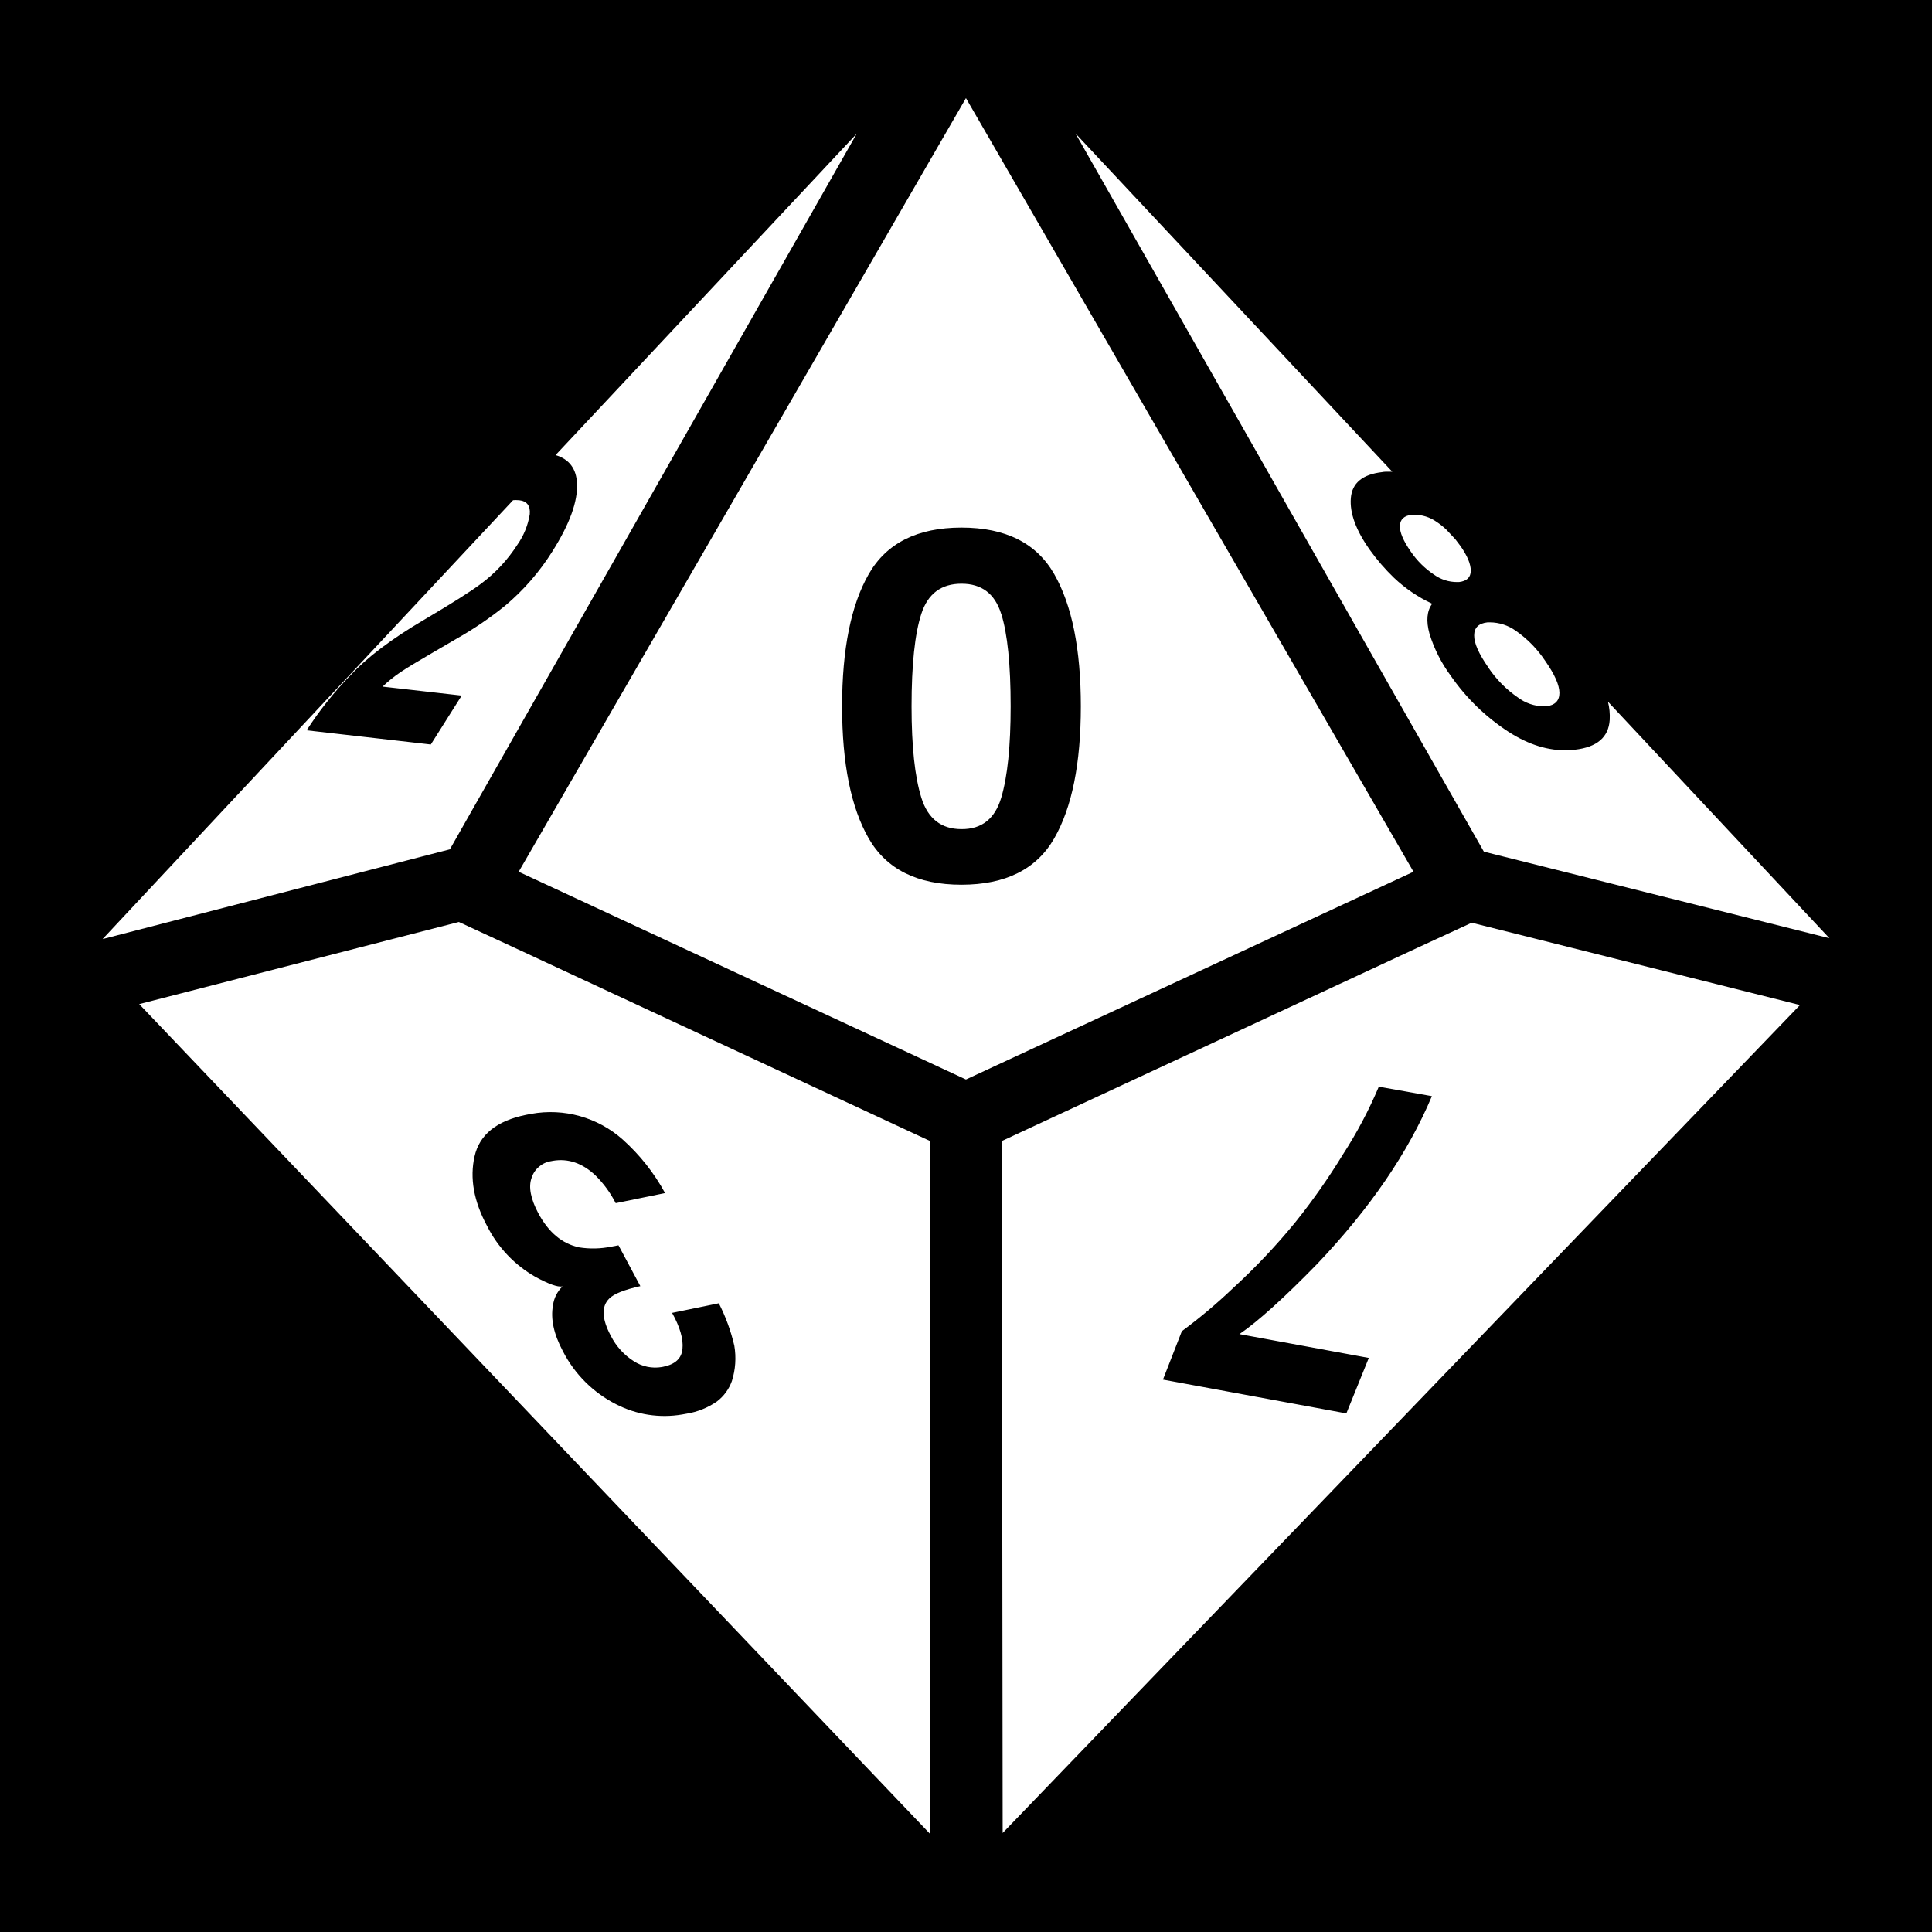
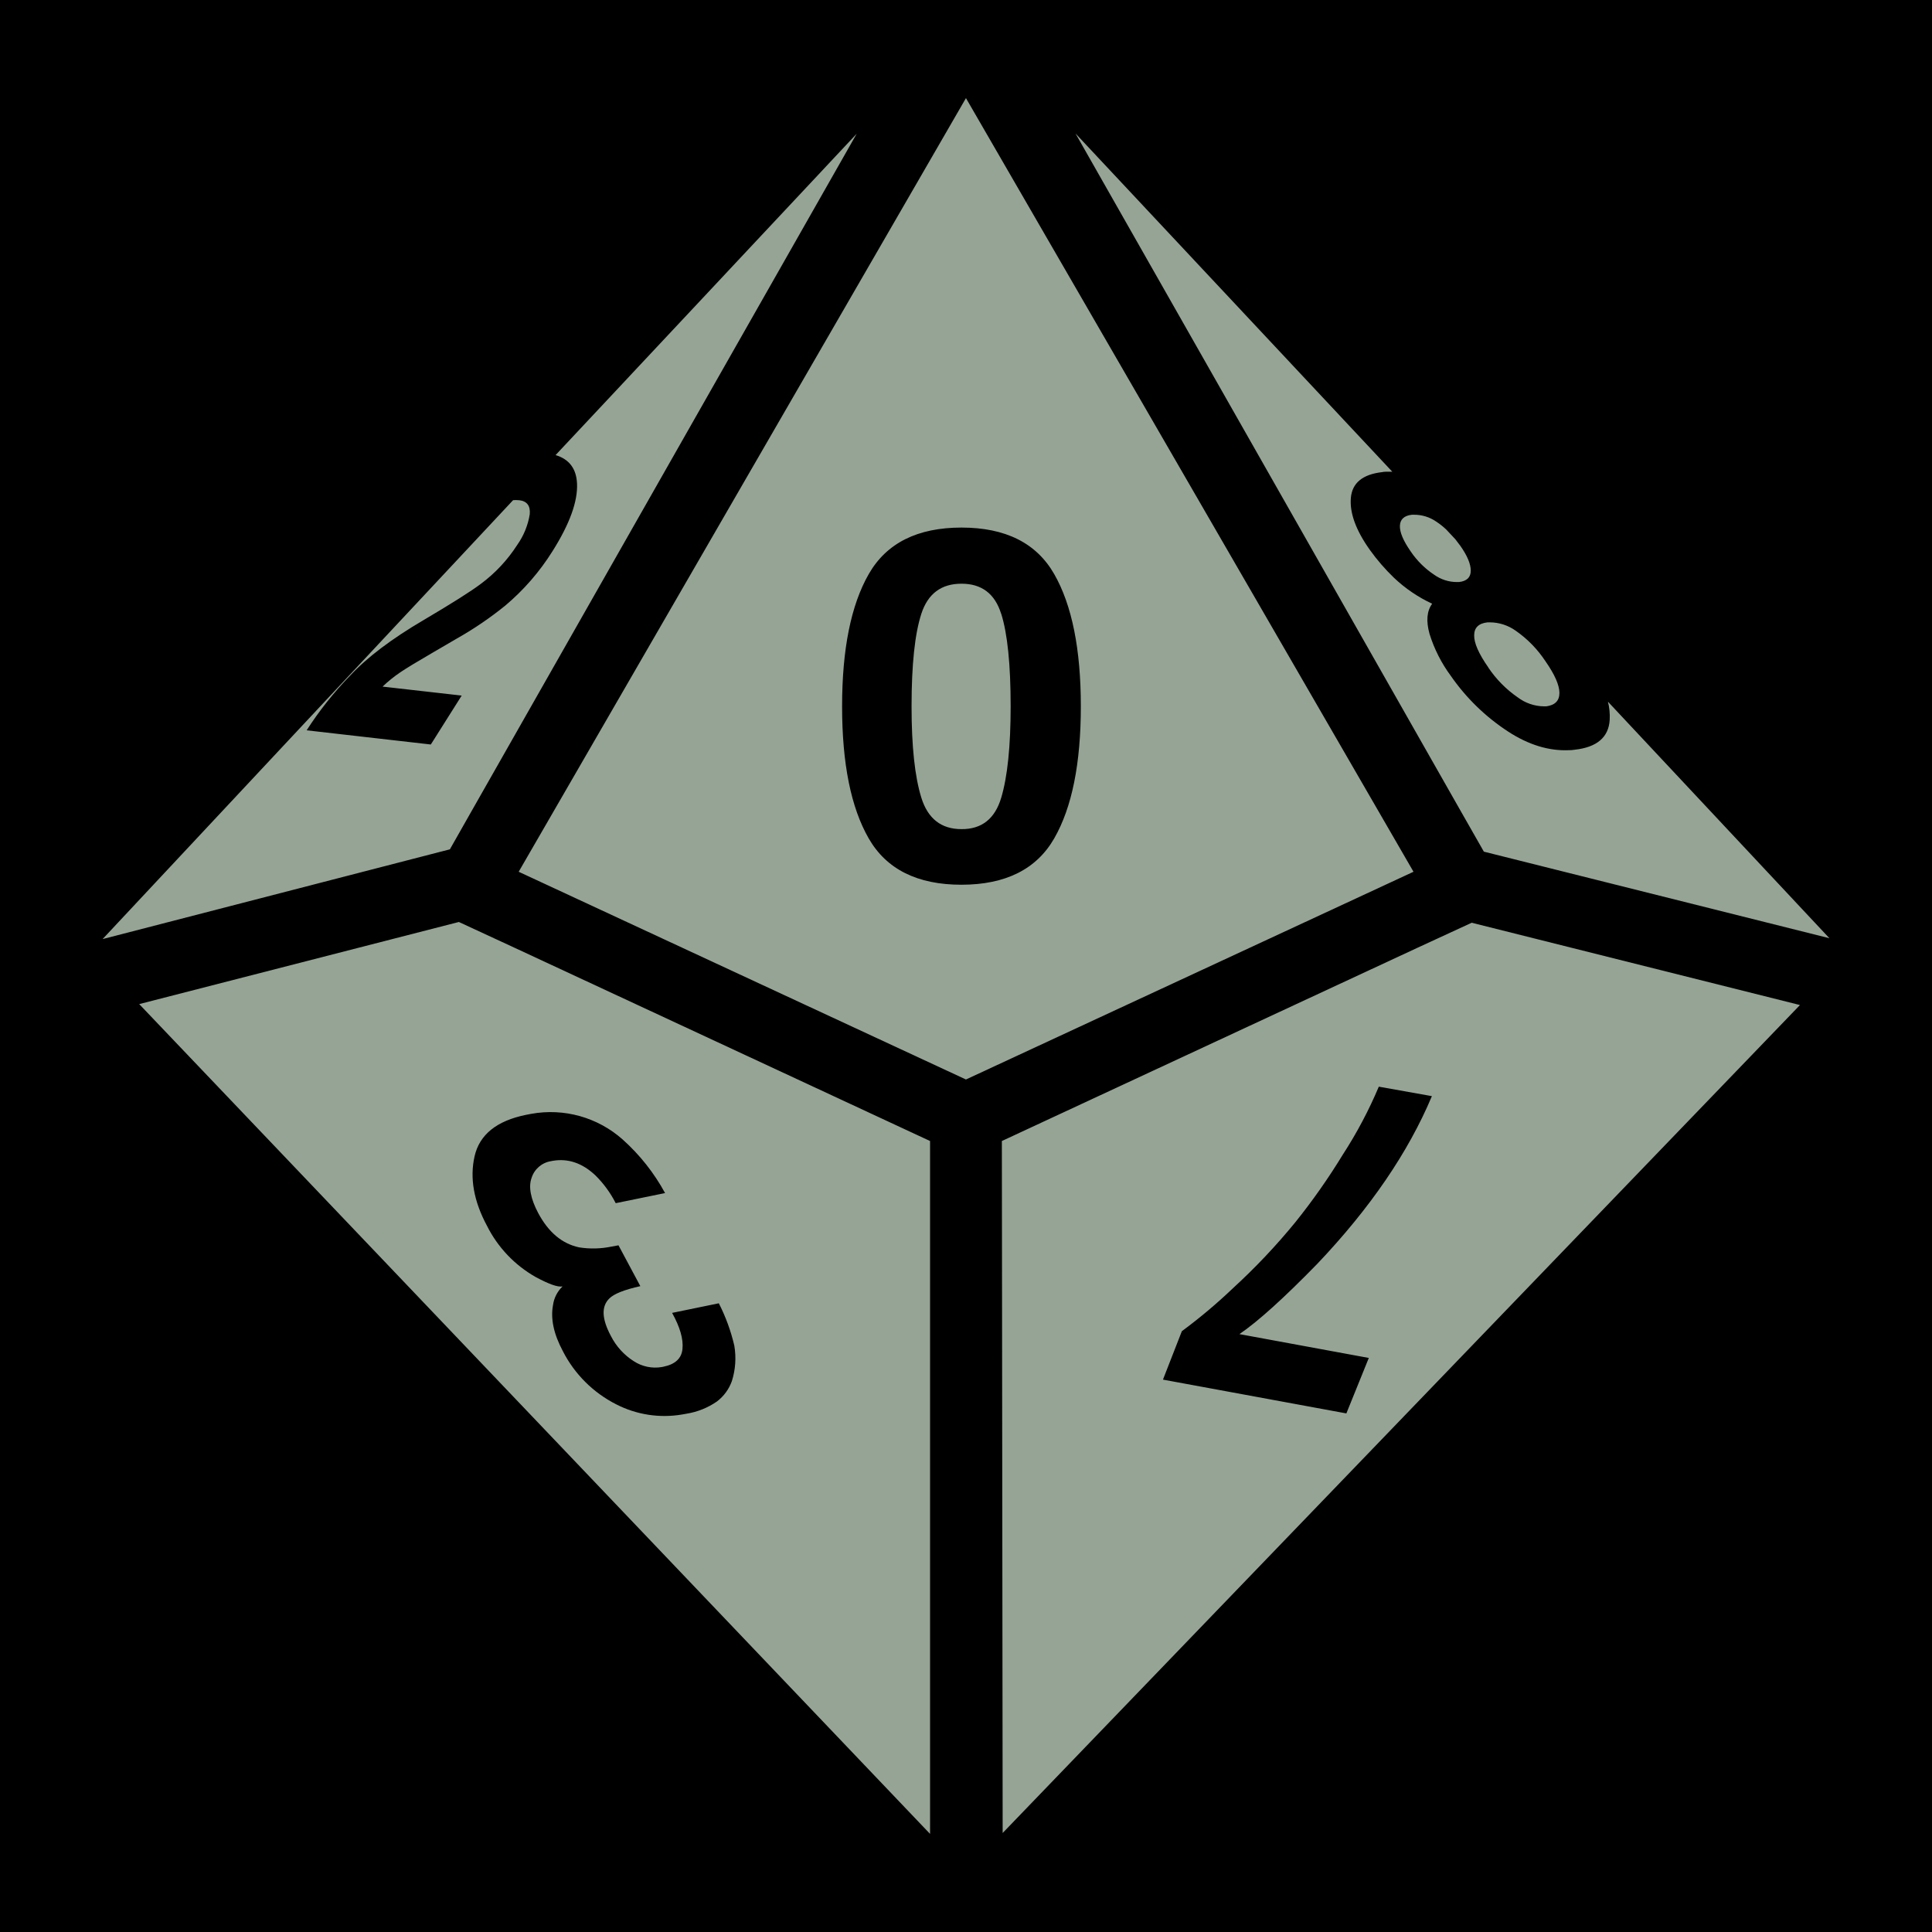
<svg xmlns="http://www.w3.org/2000/svg" viewBox="0 0 512 512" style="height: 512px; width: 512px;">
  <path d="M0 0h512v512H0z" fill="#000" fill-opacity="1" />
  <g class="" transform="translate(0,0)" style="touch-action: none;">
-     <path d="M375.483 251.243l-109.98 51.138.213 183.381L477.01 266.346l-86.993-21.81zm-12.736 108.626l-5.947 14.699-48.604-8.955 5.007-12.832a141.306 141.306 0 0 0 13.51-11.358 167.184 167.184 0 0 0 16.566-17.517 170.478 170.478 0 0 0 12.606-17.958 115.607 115.607 0 0 0 9.514-17.97l14.068 2.51q-9.37 22.334-30.361 44.43-13.296 13.64-20.645 18.636zM121.603 244.334l-84.71 21.763L246.474 486V302.38l-109.946-51.137zm19.147 50.852a28.72 28.72 0 0 1 24.273 6.802 53.052 53.052 0 0 1 11.226 14.188l-13.081 2.676a28.542 28.542 0 0 0-5.388-7.374q-5.185-4.876-11.262-3.853l-.487.095a6.458 6.458 0 0 0-5.162 4.448c-.856 2.378-.238 5.554 1.796 9.371q4.08 7.6 10.81 9.027a23.785 23.785 0 0 0 8.563-.203l1.867-.344 5.791 10.822q-6.398 1.427-8.23 3.282-3.21 3.14.429 9.93a17.042 17.042 0 0 0 6.089 6.696 10.406 10.406 0 0 0 7.385 1.534l.416-.083q4.757-.964 5.079-4.757c.261-2.57-.655-5.744-2.748-9.514l12.38-2.545a49.247 49.247 0 0 1 4.103 11.226 19.956 19.956 0 0 1-.642 9.383 11.702 11.702 0 0 1-3.96 5.411 19.575 19.575 0 0 1-8.027 3.235l-1.19.214a27.971 27.971 0 0 1-17.494-2.7 32.193 32.193 0 0 1-14.128-14.092q-3.627-6.79-2.604-12.19a8.396 8.396 0 0 1 2.521-4.947h-.071q-1.844.31-7.04-2.497a32.11 32.11 0 0 1-12.916-13.593q-5.245-9.764-3.282-18.398 1.962-8.634 13.676-11zM27.19 248.865l108.78-116.309a7.135 7.135 0 0 1 1.427 0h.154q3.14.345 2.842 3.71a19.36 19.36 0 0 1-3.294 8.1 39.376 39.376 0 0 1-9.728 10.405q-3.912 2.938-15.044 9.514-12.796 7.505-19.55 14.77a92.535 92.535 0 0 0-11.513 14.486l32.907 3.758 8.182-12.963-20.967-2.378a36.415 36.415 0 0 1 4.757-3.83q2.379-1.605 8.444-5.125l6.422-3.747a92.975 92.975 0 0 0 12.903-8.776 61.472 61.472 0 0 0 12.51-14.414q6.84-10.846 6.494-17.957c-.19-3.949-2.105-6.434-5.684-7.505l79.798-85.161-102.097 179.576-5.708 10.06zm367.238-71.974q-3.817-5.458-3.758-8.515c0-2.033 1.19-3.199 3.568-3.448h.57a11.892 11.892 0 0 1 6.91 2.247 29.85 29.85 0 0 1 7.837 8.051q3.687 5.28 3.71 8.397c0 2.093-1.188 3.258-3.496 3.567h-.594a11.75 11.75 0 0 1-6.957-2.378 29.79 29.79 0 0 1-7.79-7.885zm-109.41-141.52l83.948 89.634h-1.189c-.38 0-.975 0-1.463.107q-7.825.892-8.324 6.862-.5 5.97 5.03 13.747a53.778 53.778 0 0 0 6.375 7.374 37.901 37.901 0 0 0 10.144 6.897q-2.117 2.89-.702 7.98a37.283 37.283 0 0 0 5.613 11.096 55.122 55.122 0 0 0 15.223 14.806q8.098 5.268 16.066 4.935.81 0 1.618-.13 8.776-.988 9.228-7.873a16.114 16.114 0 0 0-.463-4.853l58.689 62.686-91.572-22.941-6.1-10.703zm98.22 104.927l2.45 2.617c.451.57.903 1.189 1.355 1.784 1.808 2.592 2.723 4.757 2.723 6.529 0 1.771-1.034 2.782-3.127 3.02h-.512a10.346 10.346 0 0 1-6.077-1.95 22.596 22.596 0 0 1-6.184-6.137c-1.974-2.83-2.937-5.102-2.878-6.814.06-1.713 1.118-2.7 3.187-2.937h.524a10.263 10.263 0 0 1 6.005 1.879 19.147 19.147 0 0 1 2.533 2.01zM255.987 26L137.456 231.026l118.532 55.05 118.604-55.05zm-1.19 208.463q-17.529 0-24.58-12.273-7.053-12.273-7.053-34.988 0-22.714 7.052-35.047 7.052-12.332 24.582-12.344 17.53 0 24.582 12.332 7.052 12.333 7.052 35.047 0 22.715-7.052 34.988-7.053 12.273-24.582 12.285zm10.538-71.807q2.497 7.968 2.497 24.546 0 15.817-2.497 24.201-2.498 8.384-10.537 8.325-8.04 0-10.632-8.325-2.593-8.324-2.593-24.2 0-16.579 2.593-24.547t10.632-7.968q8.015-.012 10.513 7.956z" fill="#fff" fill-opacity="1" />
+     <path d="M375.483 251.243l-109.98 51.138.213 183.381L477.01 266.346l-86.993-21.81zm-12.736 108.626l-5.947 14.699-48.604-8.955 5.007-12.832a141.306 141.306 0 0 0 13.51-11.358 167.184 167.184 0 0 0 16.566-17.517 170.478 170.478 0 0 0 12.606-17.958 115.607 115.607 0 0 0 9.514-17.97l14.068 2.51q-9.37 22.334-30.361 44.43-13.296 13.64-20.645 18.636zM121.603 244.334l-84.71 21.763L246.474 486V302.38l-109.946-51.137zm19.147 50.852a28.72 28.72 0 0 1 24.273 6.802 53.052 53.052 0 0 1 11.226 14.188l-13.081 2.676a28.542 28.542 0 0 0-5.388-7.374q-5.185-4.876-11.262-3.853l-.487.095a6.458 6.458 0 0 0-5.162 4.448c-.856 2.378-.238 5.554 1.796 9.371q4.08 7.6 10.81 9.027a23.785 23.785 0 0 0 8.563-.203l1.867-.344 5.791 10.822q-6.398 1.427-8.23 3.282-3.21 3.14.429 9.93a17.042 17.042 0 0 0 6.089 6.696 10.406 10.406 0 0 0 7.385 1.534l.416-.083q4.757-.964 5.079-4.757c.261-2.57-.655-5.744-2.748-9.514l12.38-2.545a49.247 49.247 0 0 1 4.103 11.226 19.956 19.956 0 0 1-.642 9.383 11.702 11.702 0 0 1-3.96 5.411 19.575 19.575 0 0 1-8.027 3.235l-1.19.214a27.971 27.971 0 0 1-17.494-2.7 32.193 32.193 0 0 1-14.128-14.092q-3.627-6.79-2.604-12.19a8.396 8.396 0 0 1 2.521-4.947h-.071q-1.844.31-7.04-2.497a32.11 32.11 0 0 1-12.916-13.593q-5.245-9.764-3.282-18.398 1.962-8.634 13.676-11zM27.19 248.865l108.78-116.309a7.135 7.135 0 0 1 1.427 0h.154q3.14.345 2.842 3.71a19.36 19.36 0 0 1-3.294 8.1 39.376 39.376 0 0 1-9.728 10.405q-3.912 2.938-15.044 9.514-12.796 7.505-19.55 14.77a92.535 92.535 0 0 0-11.513 14.486l32.907 3.758 8.182-12.963-20.967-2.378a36.415 36.415 0 0 1 4.757-3.83q2.379-1.605 8.444-5.125l6.422-3.747a92.975 92.975 0 0 0 12.903-8.776 61.472 61.472 0 0 0 12.51-14.414q6.84-10.846 6.494-17.957c-.19-3.949-2.105-6.434-5.684-7.505l79.798-85.161-102.097 179.576-5.708 10.06zm367.238-71.974q-3.817-5.458-3.758-8.515c0-2.033 1.19-3.199 3.568-3.448h.57a11.892 11.892 0 0 1 6.91 2.247 29.85 29.85 0 0 1 7.837 8.051q3.687 5.28 3.71 8.397c0 2.093-1.188 3.258-3.496 3.567h-.594a11.75 11.75 0 0 1-6.957-2.378 29.79 29.79 0 0 1-7.79-7.885zm-109.41-141.52l83.948 89.634h-1.189c-.38 0-.975 0-1.463.107q-7.825.892-8.324 6.862-.5 5.97 5.03 13.747a53.778 53.778 0 0 0 6.375 7.374 37.901 37.901 0 0 0 10.144 6.897q-2.117 2.89-.702 7.98a37.283 37.283 0 0 0 5.613 11.096 55.122 55.122 0 0 0 15.223 14.806q8.098 5.268 16.066 4.935.81 0 1.618-.13 8.776-.988 9.228-7.873a16.114 16.114 0 0 0-.463-4.853l58.689 62.686-91.572-22.941-6.1-10.703zm98.22 104.927l2.45 2.617c.451.57.903 1.189 1.355 1.784 1.808 2.592 2.723 4.757 2.723 6.529 0 1.771-1.034 2.782-3.127 3.02h-.512a10.346 10.346 0 0 1-6.077-1.95 22.596 22.596 0 0 1-6.184-6.137c-1.974-2.83-2.937-5.102-2.878-6.814.06-1.713 1.118-2.7 3.187-2.937h.524a10.263 10.263 0 0 1 6.005 1.879 19.147 19.147 0 0 1 2.533 2.01zM255.987 26L137.456 231.026l118.532 55.05 118.604-55.05zm-1.19 208.463q-17.529 0-24.58-12.273-7.053-12.273-7.053-34.988 0-22.714 7.052-35.047 7.052-12.332 24.582-12.344 17.53 0 24.582 12.332 7.052 12.333 7.052 35.047 0 22.715-7.052 34.988-7.053 12.273-24.582 12.285zm10.538-71.807q2.497 7.968 2.497 24.546 0 15.817-2.497 24.201-2.498 8.384-10.537 8.325-8.04 0-10.632-8.325-2.593-8.324-2.593-24.2 0-16.579 2.593-24.547t10.632-7.968q8.015-.012 10.513 7.956z" fill="#96A495" fill-opacity="1" />
  </g>
</svg>
